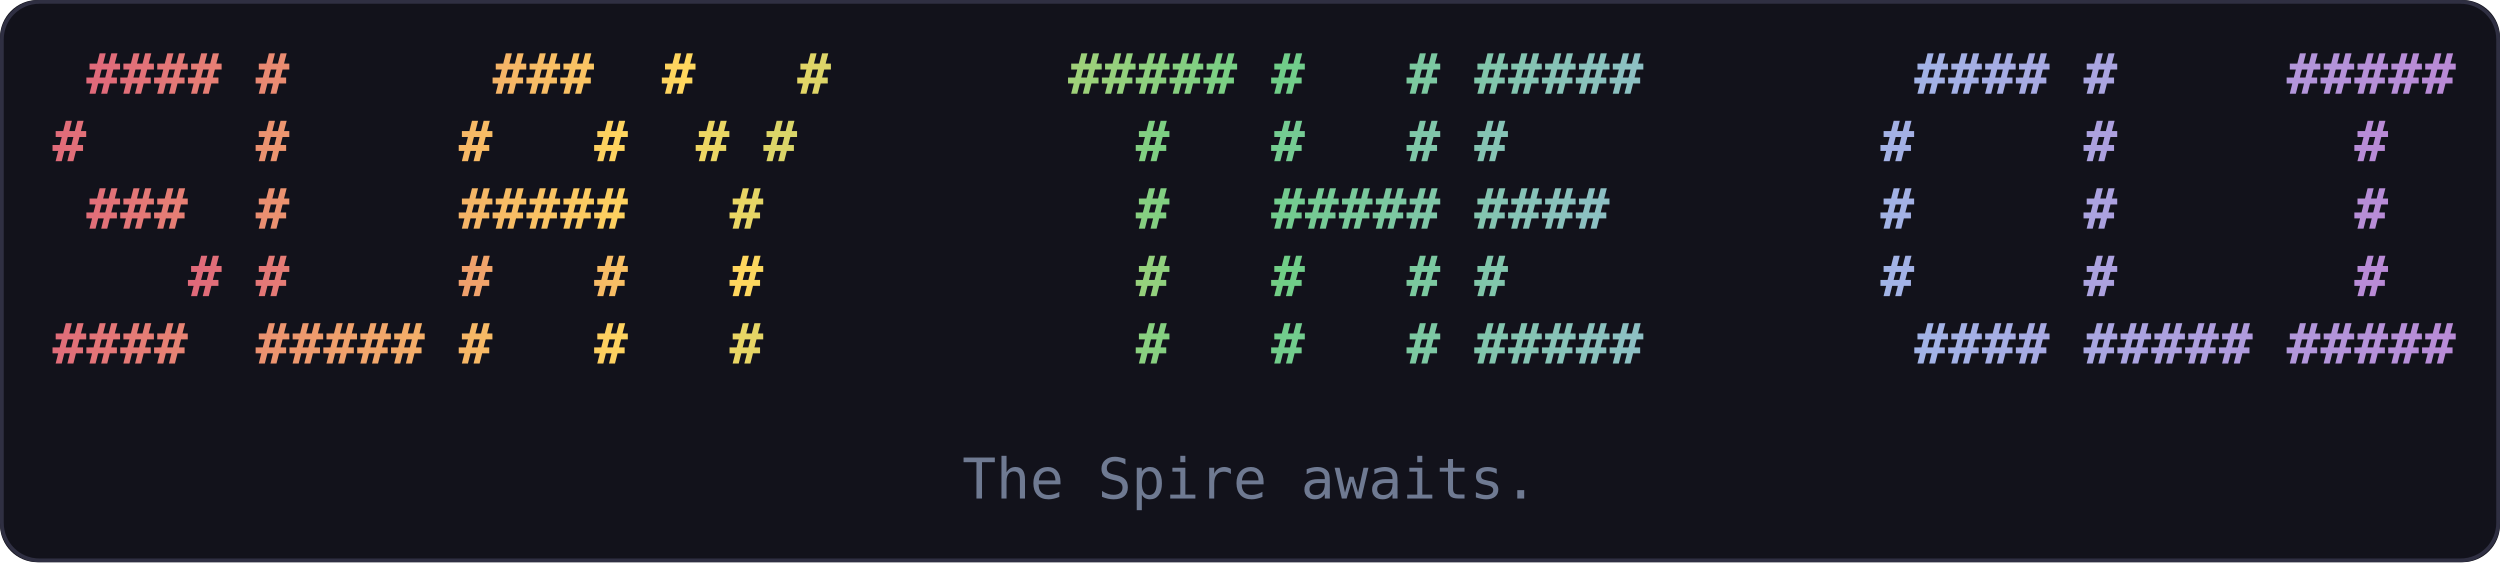
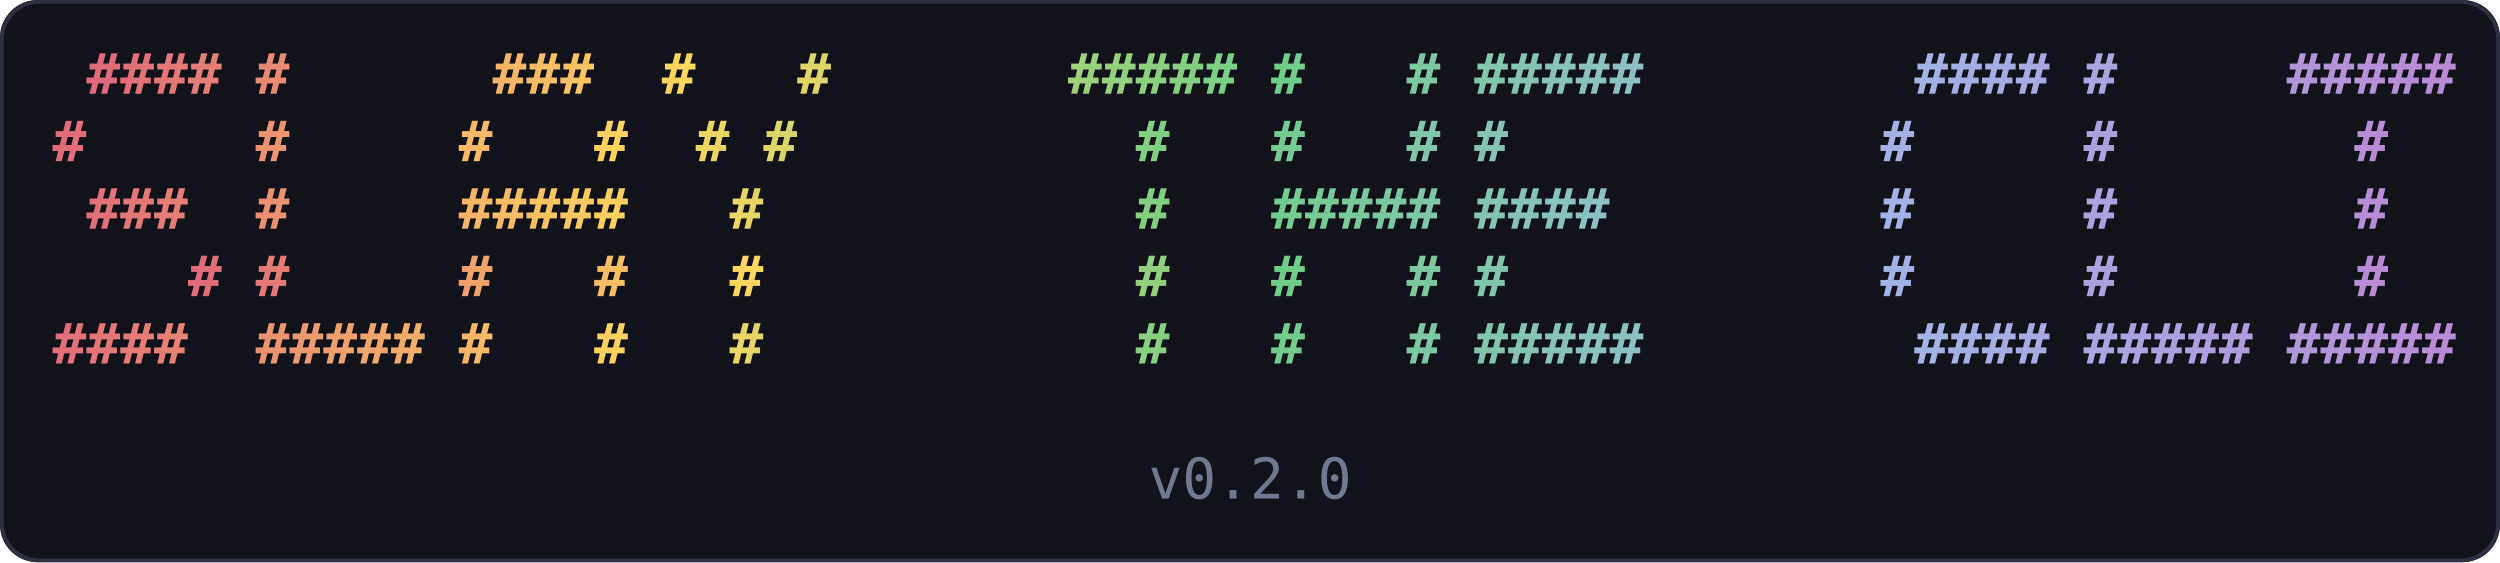
<svg xmlns="http://www.w3.org/2000/svg" width="667" height="150" viewBox="0 0 667 150" font-family="ui-monospace,SFMono-Regular,Menlo,Consolas,'DejaVu Sans Mono',monospace" font-size="15">
  <defs>
    <linearGradient id="spire" x1="0" y1="0" x2="1" y2="0">
      <stop offset="0%" stop-color="#e06a7a" />
      <stop offset="25%" stop-color="#ffd75e" />
      <stop offset="50%" stop-color="#6fce87" />
      <stop offset="75%" stop-color="#9fb8e8" />
      <stop offset="100%" stop-color="#b98ad6" />
    </linearGradient>
  </defs>
  <rect width="667" height="150" rx="10" fill="#12121b" />
  <rect x="0.5" y="0.5" width="666" height="149" rx="10" fill="none" stroke="#2f2f42" />
  <text x="14" y="25" textLength="639" lengthAdjust="spacingAndGlyphs" fill="url(#spire)" font-weight="bold" xml:space="preserve"> #### #      ###  #   #       ##### #   # #####        #### #     #####</text>
  <text x="14" y="43" textLength="639" lengthAdjust="spacingAndGlyphs" fill="url(#spire)" font-weight="bold" xml:space="preserve">#     #     #   #  # #          #   #   # #           #     #       #  </text>
  <text x="14" y="61" textLength="639" lengthAdjust="spacingAndGlyphs" fill="url(#spire)" font-weight="bold" xml:space="preserve"> ###  #     #####   #           #   ##### ####        #     #       #  </text>
  <text x="14" y="79" textLength="639" lengthAdjust="spacingAndGlyphs" fill="url(#spire)" font-weight="bold" xml:space="preserve">    # #     #   #   #           #   #   # #           #     #       #  </text>
  <text x="14" y="97" textLength="639" lengthAdjust="spacingAndGlyphs" fill="url(#spire)" font-weight="bold" xml:space="preserve">####  ##### #   #   #           #   #   # #####        #### ##### #####</text>
-   <text x="333.5" y="133" fill="#6f7a92" text-anchor="middle">The Spire awaits.</text>
+   <text x="333.5" y="133" fill="#6f7a92" text-anchor="middle">v0.2.0</text>
</svg>
